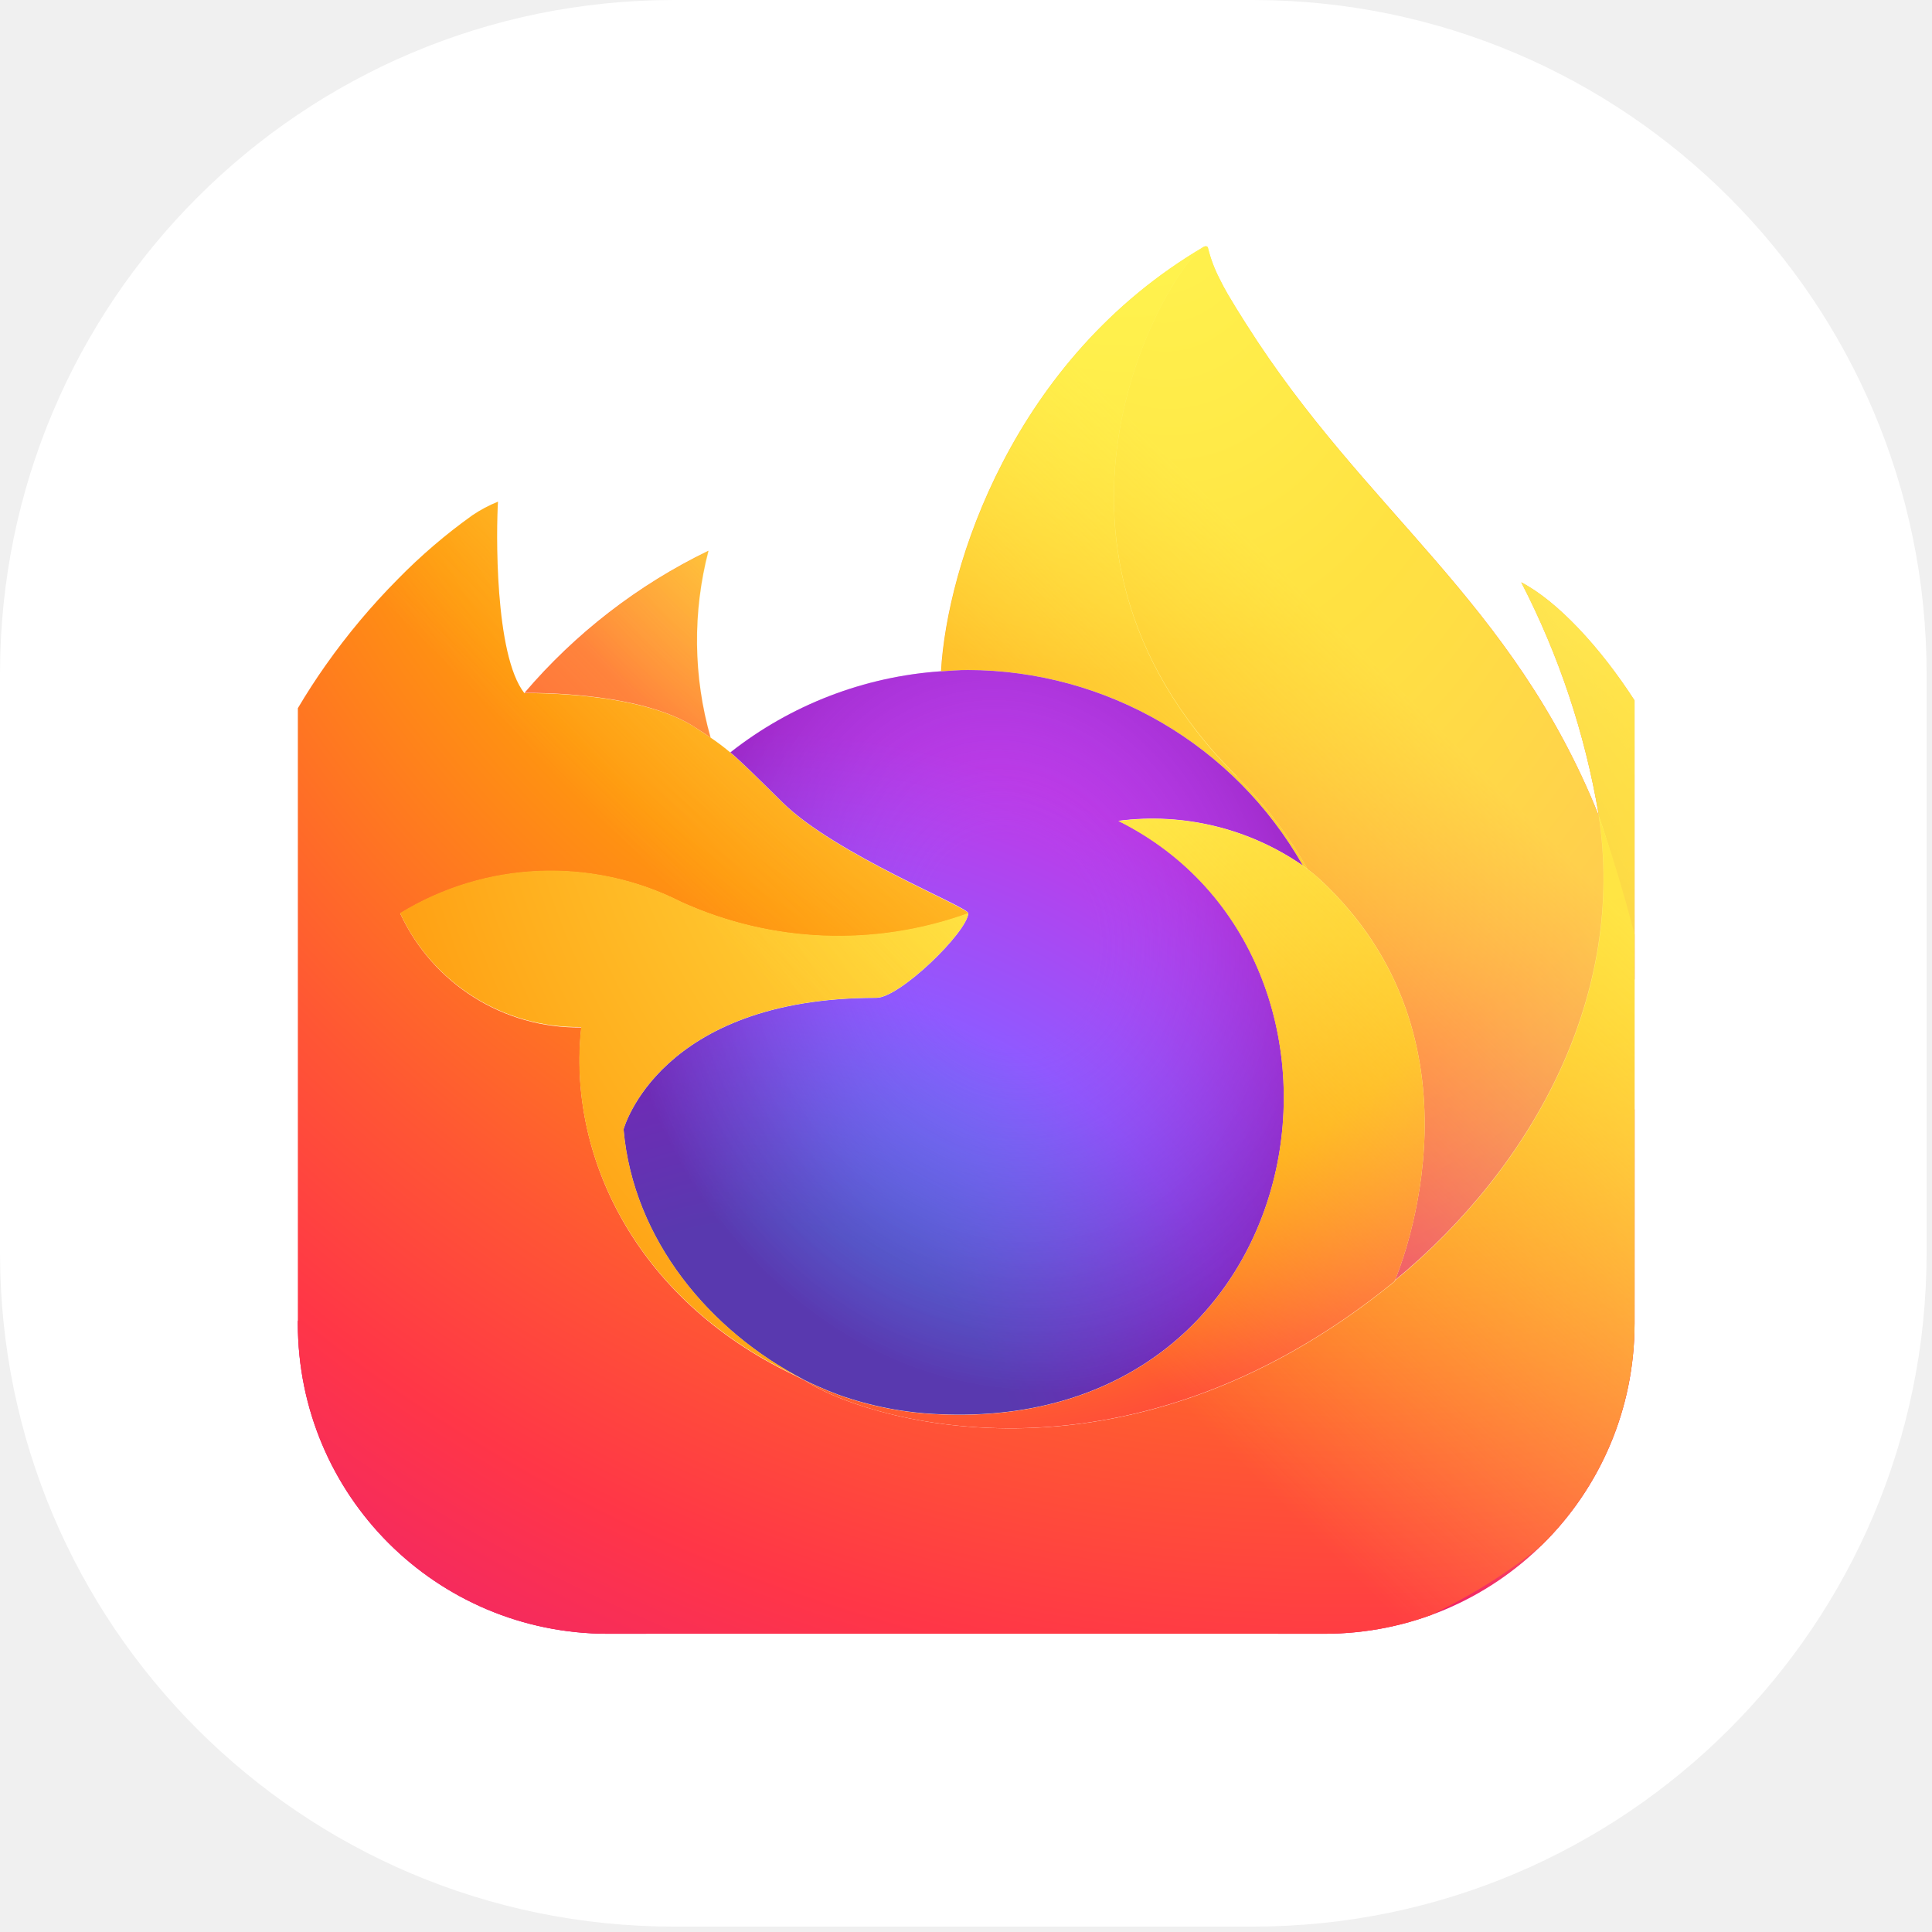
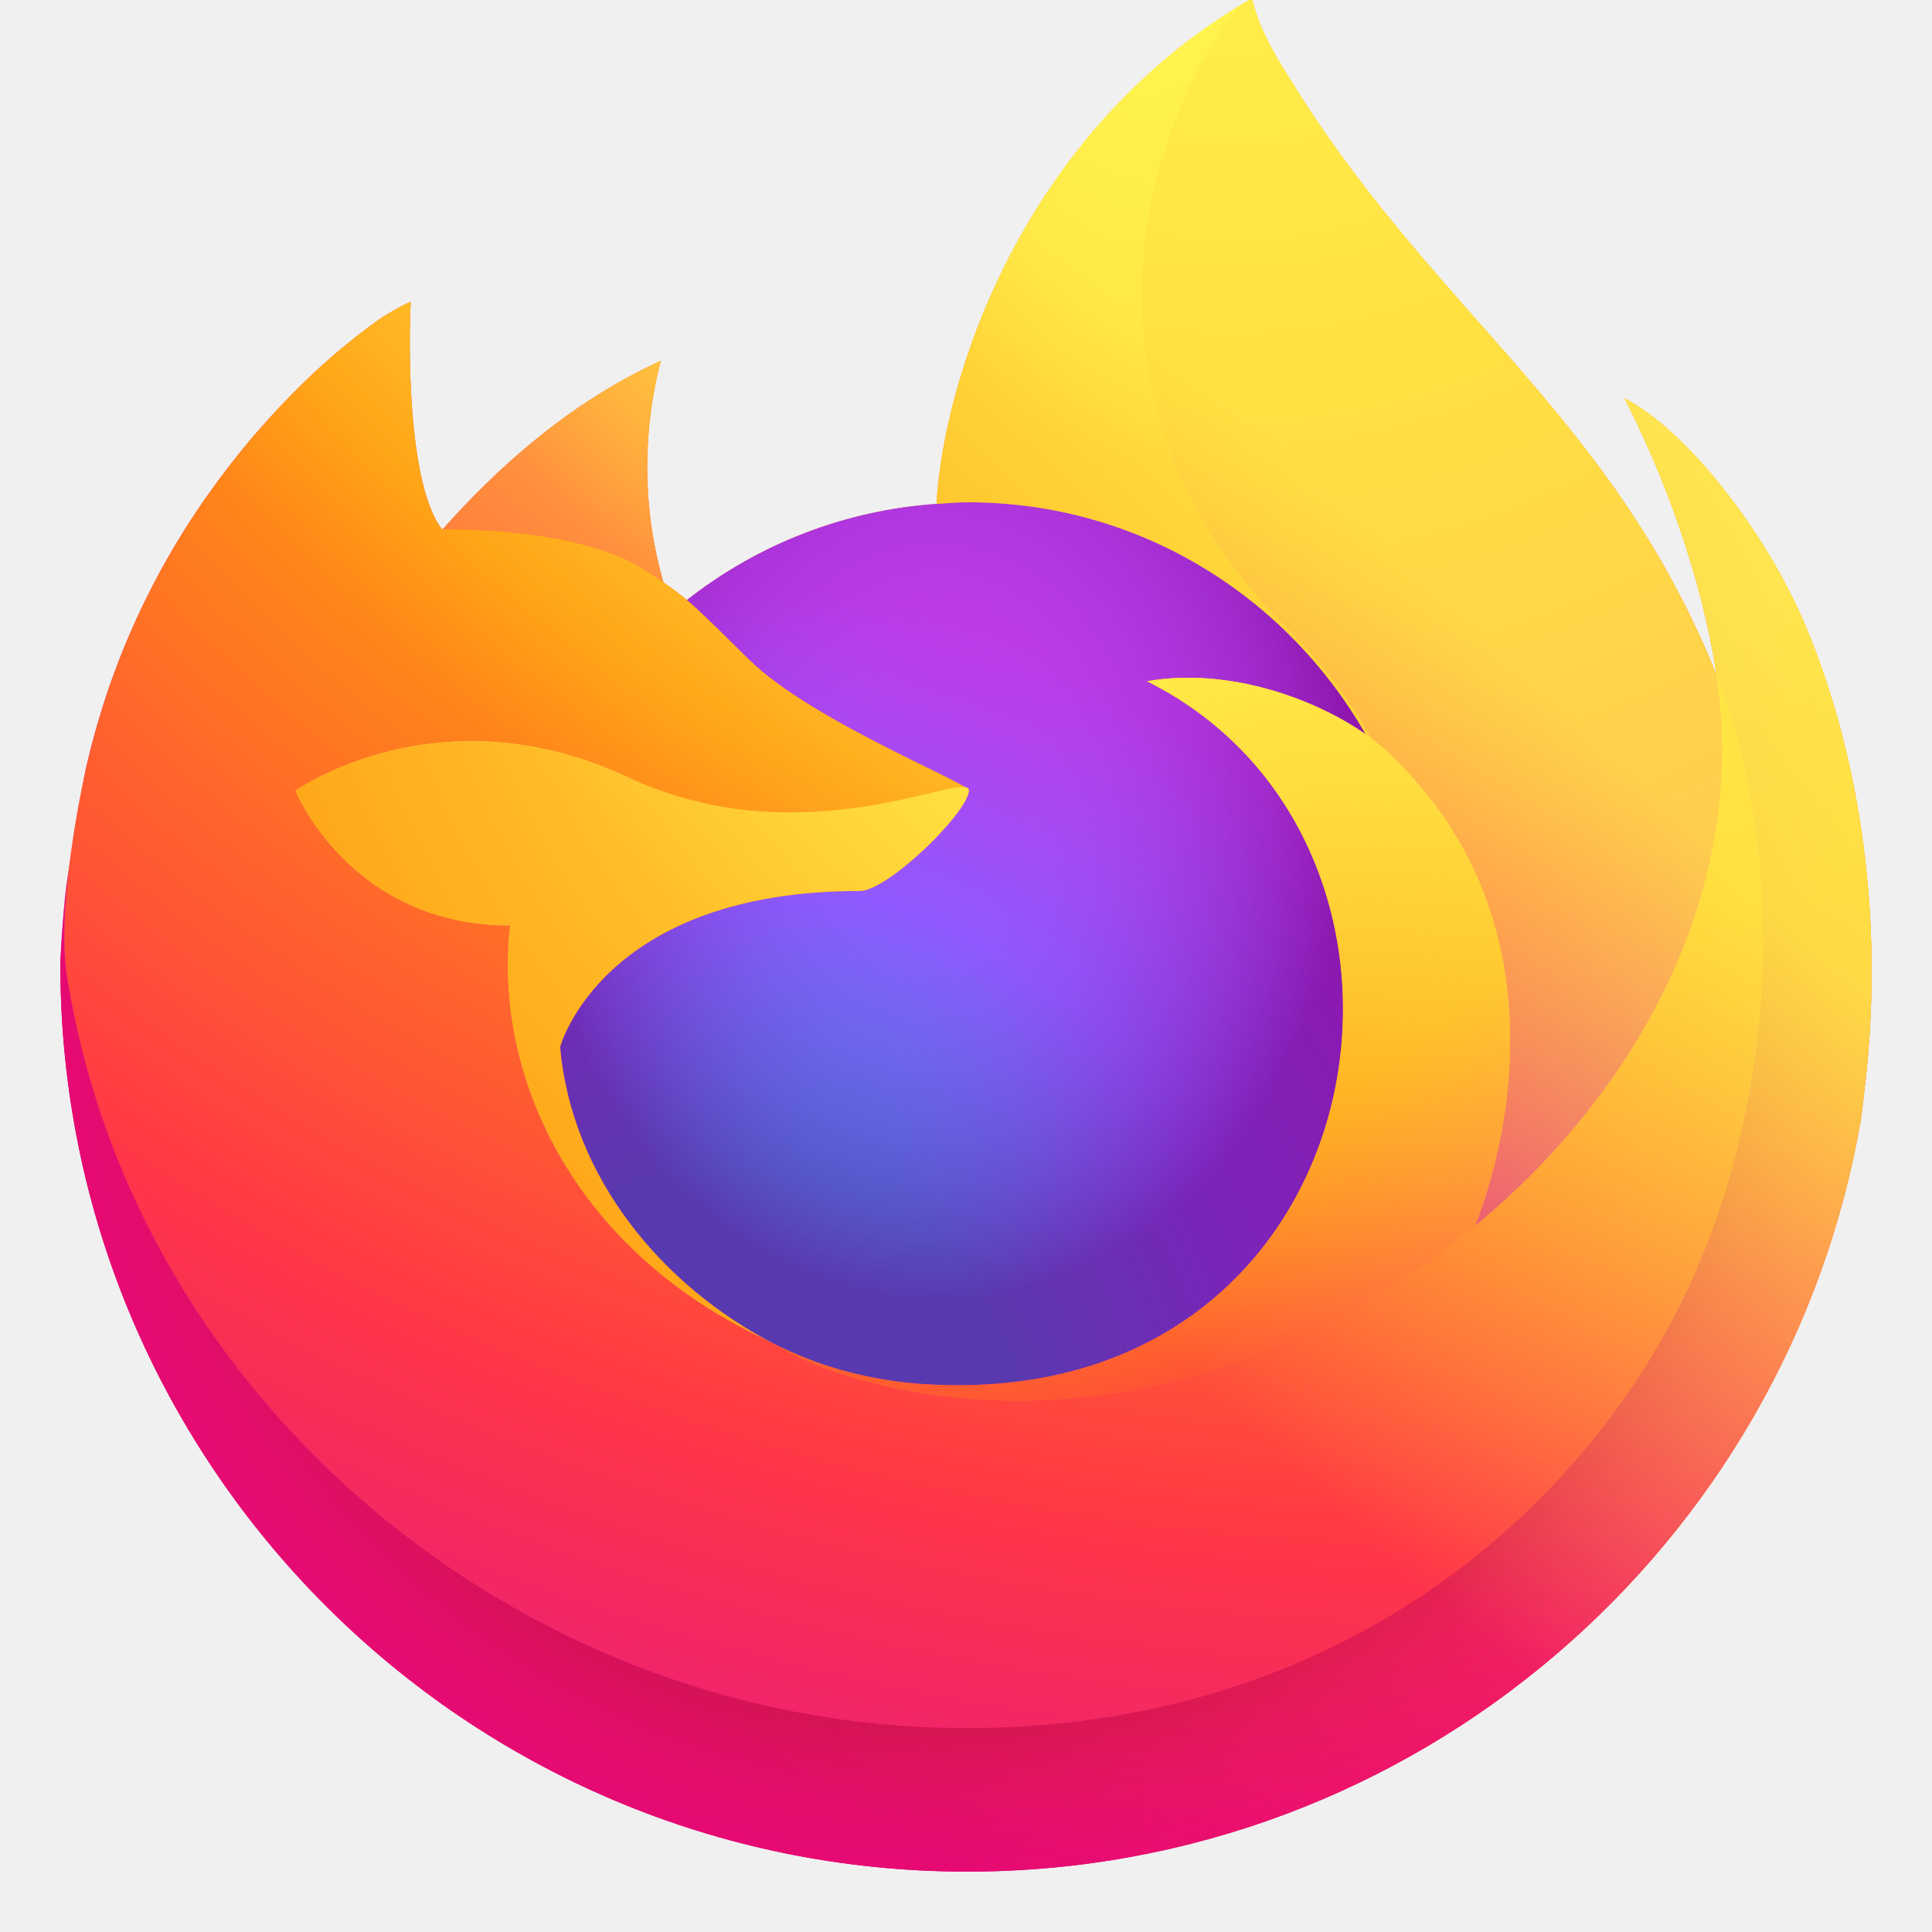
- <svg xmlns="http://www.w3.org/2000/svg" width="344" height="344" viewBox="0 0 344 344" fill="none">
-   <rect width="343.04" height="343.04" rx="120" fill="white" />
+ <svg xmlns="http://www.w3.org/2000/svg" width="512" height="512">
  <defs>
-     <linearGradient id="x" x1="70.01" x2="15.27" y1="12.06" y2="66.81" gradientTransform="matrix(.82662 0 0 .82662 -1.0686 1.8537)" gradientUnits="userSpaceOnUse">
-       <stop id="stop3" stop-color="#fff44f" stop-opacity=".8" offset=".167" />
-       <stop id="stop4" stop-color="#fff44f" stop-opacity=".634" offset=".266" />
-       <stop id="stop5" stop-color="#fff44f" stop-opacity=".217" offset=".489" />
-       <stop id="stop6" stop-color="#fff44f" stop-opacity="0" offset=".6" />
+     <radialGradient id="g" cx="210%" cy="-100%" r="290%">
+       <stop offset=".1" stop-color="#ffe226" />
+       <stop offset=".79" stop-color="#ff7139" />
+     </radialGradient>
+     <radialGradient id="c" cx="49%" cy="40%" r="128%" gradientTransform="matrix(.82 0 0 1 .088 0)">
+       <stop offset=".3" stop-color="#960e18" />
+       <stop offset=".35" stop-color="#b11927" stop-opacity=".74" />
+       <stop offset=".43" stop-color="#db293d" stop-opacity=".34" />
+       <stop offset=".5" stop-color="#f5334b" stop-opacity=".09" />
+       <stop offset=".53" stop-color="#ff3750" stop-opacity="0" />
+     </radialGradient>
+     <radialGradient id="d" cx="48%" cy="-12%" r="140%">
+       <stop offset=".13" stop-color="#fff44f" />
+       <stop offset=".53" stop-color="#ff980e" />
+     </radialGradient>
+     <radialGradient id="e" cx="22.76%" cy="110.11%" r="100%">
+       <stop offset=".35" stop-color="#3a8ee6" />
+       <stop offset=".67" stop-color="#9059ff" />
+       <stop offset="1" stop-color="#c139e6" />
+     </radialGradient>
+     <radialGradient id="f" cx="52%" cy="33%" r="59%" gradientTransform="scale(.9 1)">
+       <stop offset=".21" stop-color="#9059ff" stop-opacity="0" />
+       <stop offset=".97" stop-color="#6e008b" stop-opacity=".6" />
+     </radialGradient>
+     <radialGradient id="b" cx="87.4%" cy="-12.9%" r="128%" gradientTransform="matrix(.8 0 0 1 .178 .129)">
+       <stop offset=".13" stop-color="#ffbd4f" />
+       <stop offset=".28" stop-color="#ff980e" />
+       <stop offset=".47" stop-color="#ff3750" />
+       <stop offset=".78" stop-color="#eb0878" />
+       <stop offset=".86" stop-color="#e50080" />
+     </radialGradient>
+     <radialGradient id="h" cx="84%" cy="-41%" r="180%">
+       <stop offset=".11" stop-color="#fff44f" />
+       <stop offset=".46" stop-color="#ff980e" />
+       <stop offset=".72" stop-color="#ff3647" />
+       <stop offset=".9" stop-color="#e31587" />
+     </radialGradient>
+     <radialGradient id="i" cx="16.1%" cy="-18.6%" r="348.8%" gradientTransform="scale(1 .47) rotate(84 .279 -.297)">
+       <stop offset="0" stop-color="#fff44f" />
+       <stop offset=".3" stop-color="#ff980e" />
+       <stop offset=".57" stop-color="#ff3647" />
+       <stop offset=".74" stop-color="#e31587" />
+     </radialGradient>
+     <radialGradient id="j" cx="18.9%" cy="-42.5%" r="238.4%">
+       <stop offset=".14" stop-color="#fff44f" />
+       <stop offset=".48" stop-color="#ff980e" />
+       <stop offset=".66" stop-color="#ff3647" />
+       <stop offset=".9" stop-color="#e31587" />
+     </radialGradient>
+     <radialGradient id="k" cx="159.3%" cy="-44.72%" r="313.1%">
+       <stop offset=".09" stop-color="#fff44f" />
+       <stop offset=".63" stop-color="#ff980e" />
+     </radialGradient>
+     <linearGradient id="a" x1="87.25%" y1="15.5%" x2="9.4%" y2="93.1%">
+       <stop offset=".05" stop-color="#fff44f" />
+       <stop offset=".37" stop-color="#ff980e" />
+       <stop offset=".53" stop-color="#ff3647" />
+       <stop offset=".7" stop-color="#e31587" />
    </linearGradient>
-     <linearGradient id="h" x1="32.001" x2="32.001" y1="3.969" y2="23.078" gradientTransform="matrix(.99996 0 0 .99996 .00014277 .031142)" gradientUnits="userSpaceOnUse">
-       <stop id="stop17" stop-color="#c061cb" offset="0" />
-       <stop id="stop18" stop-color="#613583" offset="1" />
+     <linearGradient id="l" x1="80%" y1="14%" x2="18%" y2="84%">
+       <stop offset=".17" stop-color="#fff44f" stop-opacity=".8" />
+       <stop offset=".6" stop-color="#fff44f" stop-opacity="0" />
    </linearGradient>
-     <radialGradient id="n" cx="-7907" cy="-8515" r="80.8" gradientTransform="matrix(.82662 0 0 .82662 6591.5 7048)" gradientUnits="userSpaceOnUse">
-       <stop id="stop19" stop-color="#ffbd4f" offset=".129" />
-       <stop id="stop20" stop-color="#ffac31" offset=".186" />
-       <stop id="stop21" stop-color="#ff9d17" offset=".247" />
-       <stop id="stop22" stop-color="#ff980e" offset=".283" />
-       <stop id="stop23" stop-color="#ff563b" offset=".403" />
-       <stop id="stop24" stop-color="#ff3750" offset=".467" />
-       <stop id="stop25" stop-color="#f5156c" offset=".71" />
-       <stop id="stop26" stop-color="#eb0878" offset=".782" />
-       <stop id="stop27" stop-color="#e50080" offset=".86" />
-     </radialGradient>
-     <radialGradient id="o" cx="-7937" cy="-8482" r="80.8" gradientTransform="matrix(.82662 0 0 .82662 6591.5 7048)" gradientUnits="userSpaceOnUse">
-       <stop id="stop28" stop-color="#960e18" offset=".3" />
-       <stop id="stop29" stop-color="#b11927" stop-opacity=".74" offset=".351" />
-       <stop id="stop30" stop-color="#db293d" stop-opacity=".343" offset=".435" />
-       <stop id="stop31" stop-color="#f5334b" stop-opacity=".094" offset=".497" />
-       <stop id="stop32" stop-color="#ff3750" stop-opacity="0" offset=".53" />
-     </radialGradient>
-     <radialGradient id="p" cx="-7927" cy="-8533" r="58.53" gradientTransform="translate(7974 8524)" gradientUnits="userSpaceOnUse">
-       <stop id="stop33" stop-color="#fff44f" offset=".132" />
-       <stop id="stop34" stop-color="#ffdc3e" offset=".252" />
-       <stop id="stop35" stop-color="#ff9d12" offset=".506" />
-       <stop id="stop36" stop-color="#ff980e" offset=".526" />
-     </radialGradient>
-     <radialGradient id="q" cx="-7946" cy="-8461" r="38.47" gradientTransform="translate(7974 8524)" gradientUnits="userSpaceOnUse">
-       <stop id="stop37" stop-color="#3a8ee6" offset=".353" />
-       <stop id="stop38" stop-color="#5c79f0" offset=".472" />
-       <stop id="stop39" stop-color="#9059ff" offset=".669" />
-       <stop id="stop40" stop-color="#c139e6" offset="1" />
-     </radialGradient>
-     <radialGradient id="r" cx="-7936" cy="-8492" r="20.4" gradientTransform="matrix(.972 -.235 .275 1.138 10090 7834)" gradientUnits="userSpaceOnUse">
-       <stop id="stop41" stop-color="#9059ff" stop-opacity="0" offset=".206" />
-       <stop id="stop42" stop-color="#8c4ff3" stop-opacity=".064" offset=".278" />
-       <stop id="stop43" stop-color="#7716a8" stop-opacity=".45" offset=".747" />
-       <stop id="stop44" stop-color="#6e008b" stop-opacity=".6" offset=".975" />
-     </radialGradient>
-     <radialGradient id="s" cx="-7938" cy="-8518" r="27.68" gradientTransform="translate(7974 8524)" gradientUnits="userSpaceOnUse">
-       <stop id="stop45" stop-color="#ffe226" offset="0" />
-       <stop id="stop46" stop-color="#ffdb27" offset=".121" />
-       <stop id="stop47" stop-color="#ffc82a" offset=".295" />
-       <stop id="stop48" stop-color="#ffa930" offset=".502" />
-       <stop id="stop49" stop-color="#ff7e37" offset=".732" />
-       <stop id="stop50" stop-color="#ff7139" offset=".792" />
-     </radialGradient>
-     <radialGradient id="t" cx="-7916" cy="-8536" r="118.1" gradientTransform="matrix(.82662 0 0 .82662 6591.5 7048)" gradientUnits="userSpaceOnUse">
-       <stop id="stop51" stop-color="#fff44f" offset=".113" />
-       <stop id="stop52" stop-color="#ff980e" offset=".456" />
-       <stop id="stop53" stop-color="#ff5634" offset=".622" />
-       <stop id="stop54" stop-color="#ff3647" offset=".716" />
-       <stop id="stop55" stop-color="#e31587" offset=".904" />
-     </radialGradient>
-     <radialGradient id="u" cx="-7927" cy="-8523" r="86.5" gradientTransform="matrix(.105 .995 -.653 .069 -4685 8470)" gradientUnits="userSpaceOnUse">
-       <stop id="stop56" stop-color="#fff44f" offset="0" />
-       <stop id="stop57" stop-color="#ffe847" offset=".06" />
-       <stop id="stop58" stop-color="#ffc830" offset=".168" />
-       <stop id="stop59" stop-color="#ff980e" offset=".304" />
-       <stop id="stop60" stop-color="#ff8b16" offset=".356" />
-       <stop id="stop61" stop-color="#ff672a" offset=".455" />
-       <stop id="stop62" stop-color="#ff3647" offset=".57" />
-       <stop id="stop63" stop-color="#e31587" offset=".737" />
-     </radialGradient>
-     <radialGradient id="v" cx="-7938" cy="-8508" r="73.72" gradientTransform="translate(7974 8524)" gradientUnits="userSpaceOnUse">
-       <stop id="stop64" stop-color="#fff44f" offset=".137" />
-       <stop id="stop65" stop-color="#ff980e" offset=".48" />
-       <stop id="stop66" stop-color="#ff5634" offset=".592" />
-       <stop id="stop67" stop-color="#ff3647" offset=".655" />
-       <stop id="stop68" stop-color="#e31587" offset=".904" />
-     </radialGradient>
-     <radialGradient id="w" cx="-7919" cy="-8504" r="80.69" gradientTransform="translate(7974 8524)" gradientUnits="userSpaceOnUse">
-       <stop id="stop69" stop-color="#fff44f" offset=".094" />
-       <stop id="stop70" stop-color="#ffe141" offset=".231" />
-       <stop id="stop71" stop-color="#ffaf1e" offset=".509" />
-       <stop id="stop72" stop-color="#ff980e" offset=".626" />
-     </radialGradient>
  </defs>
-   <g transform="translate(36, 36) scale(4.25)">
-     <path id="path77" d="m55.261 15.926a33.288 33.288 0 0 1 3.244 9.721v0.031l0.006 0.034a29.014 29.014 0 0 1 1.498 6.866v-11.703c-1.432-2.223-3.234-4.166-4.748-4.949zm4.748 22.064a29.014 29.014 0 0 1-2.495 9.345c-2.233 4.79-6.392 9.653-12.438 12.641h1.93c7.203 0 13.002-5.799 13.002-13.002zm-56.002 8.859v0.125c0 7.203 5.799 13.002 13.002 13.002h1.596c-6.091-2.787-11.249-7.399-14.598-13.127z" fill="url(#n)" stroke-width=".827" />
-     <path id="path78" d="m55.261 15.926a33.288 33.288 0 0 1 3.244 9.721v0.031l0.006 0.034a29.014 29.014 0 0 1 1.498 6.866v-11.703c-1.432-2.223-3.234-4.166-4.748-4.949zm4.748 22.064a29.014 29.014 0 0 1-2.495 9.345c-2.233 4.79-6.392 9.653-12.438 12.641h1.93c7.203 0 13.002-5.799 13.002-13.002zm-56.002 8.859v0.125c0 7.203 5.799 13.002 13.002 13.002h1.596c-6.091-2.787-11.249-7.399-14.598-13.127z" fill="url(#o)" stroke-width=".827" />
-     <path id="path83" d="m12.392 12.548a5.727 5.727 0 0 0-1.07 0.568 23.327 23.327 0 0 0-3.131 2.682 27.973 27.973 0 0 0-3.007 3.585v-9.77e-4a27.055 27.055 0 0 0-1.176 1.817v25.775c0 7.203 5.799 13.002 13.002 13.002h29.998c1.574 0 3.082-0.277 4.476-0.785 1.742-0.843 3.3-1.822 4.638-2.927 2.402-2.357 3.888-5.643 3.888-9.29v-16.301c-0.462-1.777-0.976-3.446-1.492-4.926 1.116 7.405-2.655 14.573-8.545 19.433l-0.018 0.042c-11.498 9.366-22.501 5.649-24.724 4.133-0.155-0.074-0.311-0.152-0.466-0.232-6.703-3.204-9.473-9.308-8.878-14.548a8.227 8.227 0 0 1-7.589-4.774 12.085 12.085 0 0 1 11.779-0.473 15.954 15.954 0 0 0 12.027 0.473c-0.012-0.26-5.588-2.48-7.762-4.621-1.161-1.145-1.713-1.696-2.201-2.11a9.581 9.581 0 0 0-0.827-0.627c-0.19-0.13-0.404-0.27-0.661-0.439-2.337-1.519-6.984-1.436-7.138-1.432h-0.015c-1.27-1.609-1.18-6.916-1.108-8.025zm46.126 13.201c-0.002-0.014-0.004-0.028-0.006-0.042l-0.006-0.054c-4.68e-4 -6.98e-4 -9.15e-4 -0.001-0.001-0.002l-2.44e-4 -2.44e-4v-2.45e-4h-4.89e-4v2.45e-4h-2.44e-4c-4.03e-4 0.003 0.002 0.015 0.002 0.032v0.031c0.004 0.012 0.008 0.023 0.012 0.035z" fill="url(#t)" stroke-width=".827" />
-     <path id="path79" transform="matrix(.82662 0 0 .82662 .006 1.857)" d="m55.78 31.38c0.084 0.059 0.162 0.118 0.241 0.177a21.1 21.1 0 0 0-3.6-4.695c-12.05-12.05-3.157-26.12-1.658-26.84l0.015-0.022c-9.735 5.7-13.04 16.25-13.34 21.53 0.452-0.031 0.9-0.069 1.362-0.069a19.56 19.56 0 0 1 16.98 9.917z" fill="url(#p)" />
-     <path id="path80" transform="matrix(.82662 0 0 .82662 .006 1.857)" d="m38.82 33.79c-0.064 0.964-3.47 4.289-4.661 4.289-11.02 0-12.81 6.667-12.81 6.667 0.488 5.614 4.4 10.24 9.129 12.68 0.216 0.112 0.435 0.213 0.654 0.312q0.569 0.252 1.138 0.466a17.24 17.24 0 0 0 5.043 0.973c19.32 0.906 23.06-23.1 9.119-30.07a13.38 13.38 0 0 1 9.345 2.269 19.56 19.56 0 0 0-16.98-9.917c-0.46 0-0.91 0.038-1.362 0.069a19.39 19.39 0 0 0-10.67 4.111c0.591 0.5 1.258 1.168 2.663 2.553 2.63 2.591 9.375 5.275 9.39 5.59z" fill="url(#q)" />
-     <path id="path81" transform="matrix(.82662 0 0 .82662 .006 1.857)" d="m38.82 33.79c-0.064 0.964-3.47 4.289-4.661 4.289-11.02 0-12.81 6.667-12.81 6.667 0.488 5.614 4.4 10.24 9.129 12.68 0.216 0.112 0.435 0.213 0.654 0.312q0.569 0.252 1.138 0.466a17.24 17.24 0 0 0 5.043 0.973c19.32 0.906 23.06-23.1 9.119-30.07a13.38 13.38 0 0 1 9.345 2.269 19.56 19.56 0 0 0-16.98-9.917c-0.46 0-0.91 0.038-1.362 0.069a19.39 19.39 0 0 0-10.67 4.111c0.591 0.5 1.258 1.168 2.663 2.553 2.63 2.591 9.375 5.275 9.39 5.59z" fill="url(#r)" />
-     <path id="path82" transform="matrix(.82662 0 0 .82662 .006 1.857)" d="m24.96 24.36c0.314 0.2 0.573 0.374 0.8 0.531a17.97 17.97 0 0 1-0.109-9.473 28.7 28.7 0 0 0-9.329 7.21c0.189-5e-3 5.811-0.106 8.638 1.732z" fill="url(#s)" />
-     <path id="path84" transform="matrix(.82662 0 0 .82662 .006 1.857)" d="m52.42 26.86a21.1 21.1 0 0 1 3.6 4.7c0.213 0.161 0.412 0.321 0.581 0.476 8.787 8.1 4.183 19.55 3.84 20.36 7.138-5.881 11.7-14.58 10.33-23.56-4.384-10.93-11.82-15.34-17.88-24.93a47.099 47.099 0 0 1-0.913-1.484 12.24 12.24 0 0 1-0.427-0.8 7.053 7.053 0 0 1-0.578-1.535 0.1 0.1 0 0 0-0.088-0.1 0.138 0.138 0 0 0-0.073 0c-5e-3 0-0.013 9e-3 -0.019 0.011s-0.019 0.011-0.028 0.015c-1.499 0.711-10.39 14.79 1.66 26.83z" fill="url(#u)" />
-     <path id="path85" transform="matrix(.82662 0 0 .82662 .006 1.857)" d="m56.6 32.04a8.083 8.083 0 0 0-0.581-0.476c-0.079-0.059-0.157-0.118-0.241-0.177a13.38 13.38 0 0 0-9.345-2.269c13.94 6.97 10.2 30.97-9.119 30.07a17.24 17.24 0 0 1-5.043-0.973q-0.569-0.213-1.138-0.466c-0.219-0.1-0.438-0.2-0.654-0.312l0.027 0.017c2.694 1.839 16 6.332 29.91-5l0.022-0.05c0.347-0.81 4.951-12.26-3.84-20.36z" fill="url(#v)" />
-     <path id="path86" transform="matrix(.82662 0 0 .82662 .006 1.857)" d="m21.35 44.74s1.789-6.667 12.81-6.667c1.191 0 4.6-3.325 4.661-4.289a19.3 19.3 0 0 1-14.55-0.572 14.62 14.62 0 0 0-14.25 0.572 9.953 9.953 0 0 0 9.181 5.775c-0.718 6.337 2.632 13.72 10.74 17.6 0.181 0.087 0.351 0.181 0.537 0.264-4.733-2.445-8.641-7.069-9.129-12.68z" fill="url(#w)" />
-     <path id="path87" d="m42.043 1.858a0.114 0.114 0 0 0-0.03 0.004c-1.29e-4 0-6e-4 -1.41e-5 -7.33e-4 0-0.004 8.235e-4 -0.01 0.007-0.015 0.009-5e-3 0.002-0.016 0.009-0.023 0.012l0.012-0.021c-8.047 4.712-10.779 13.433-11.027 17.797 0.374-0.026 0.744-0.057 1.126-0.057a16.169 16.169 0 0 1 14.036 8.197 11.06 11.06 0 0 0-7.725-1.875c11.523 5.761 8.432 25.6-7.538 24.856a14.251 14.251 0 0 1-4.169-0.804c-0.314-0.117-0.627-0.246-0.941-0.385-0.181-0.083-0.362-0.165-0.541-0.258l0.022 0.014c-0.155-0.074-0.311-0.152-0.466-0.232 0.15 0.072 0.29 0.15 0.444 0.218-3.912-2.022-7.143-5.844-7.546-10.481 0 0 1.479-5.511 10.589-5.511 0.985 0 3.802-2.748 3.853-3.545-0.012-0.26-5.588-2.48-7.762-4.621-1.161-1.145-1.713-1.696-2.201-2.11a9.581 9.581 0 0 0-0.826-0.627 14.854 14.854 0 0 1-0.09-7.831 23.724 23.724 0 0 0-7.712 5.96h-0.015c-1.27-1.609-1.18-6.916-1.108-8.025a5.727 5.727 0 0 0-1.07 0.568 23.327 23.327 0 0 0-3.131 2.682 27.973 27.973 0 0 0-2.995 3.593v-7.32e-4a27.055 27.055 0 0 0-1.187 1.835v25.754c0 7.203 5.799 13.002 13.002 13.002h29.998c7.203 0 13.002-5.799 13.002-13.002v-26.1c-1.432-2.223-3.234-4.166-4.748-4.949a33.288 33.288 0 0 1 3.244 9.721l0.006 0.054c-3.622-9.027-9.762-12.672-14.78-20.599a38.933 38.933 0 0 1-0.755-1.227 10.118 10.118 0 0 1-0.353-0.661 5.83 5.83 0 0 1-0.478-1.269 0.083 0.083 0 0 0-0.073-0.083 0.114 0.114 0 0 0-0.03-0.004z" fill="url(#x)" stroke-width=".827" />
-   </g>
+   <path d="M478.711 166.353c-10.445-25.124-31.6-52.248-48.212-60.821 13.52 26.505 21.345 53.093 24.335 72.936 0 .039.015.136.047.4C427.706 111.135 381.627 83.823 344 24.355c-1.9-3.007-3.805-6.022-5.661-9.2a73.716 73.716 0 01-2.646-4.972A43.7 43.7 0 01332.1.677a.626.626 0 00-.546-.644.818.818 0 00-.451 0c-.034.012-.084.051-.12.065-.053.021-.12.069-.176.1.027-.036.083-.117.1-.136-60.37 35.356-80.85 100.761-82.732 133.484a120.249 120.249 0 00-66.142 25.488 71.355 71.355 0 00-6.225-4.7 111.338 111.338 0 01-.674-58.732c-24.688 11.241-43.89 29.01-57.85 44.7h-.111c-9.527-12.067-8.855-51.873-8.312-60.184-.114-.515-7.107 3.63-8.023 4.255a175.073 175.073 0 00-23.486 20.12 210.478 210.478 0 00-22.442 26.913c0 .012-.007.026-.011.038 0-.013.007-.026.011-.038a202.838 202.838 0 00-32.247 72.805c-.115.521-.212 1.061-.324 1.586-.452 2.116-2.08 12.7-2.365 15-.022.177-.032.347-.053.524a229.066 229.066 0 00-3.9 33.157c0 .41-.025.816-.025 1.227C16 388.418 123.6 496 256.324 496c118.865 0 217.56-86.288 236.882-199.63.407-3.076.733-6.168 1.092-9.271 4.777-41.21-.53-84.525-15.587-120.746zM201.716 354.447c1.124.537 2.18 1.124 3.334 1.639.048.033.114.07.163.1a126.191 126.191 0 01-3.497-1.739zm55.053-144.93zm198.131-30.59l-.032-.233c.012.085.027.174.04.259z" fill="url(#a)" />
+   <path d="M478.711 166.353c-10.445-25.124-31.6-52.248-48.212-60.821 13.52 26.505 21.345 53.093 24.335 72.936 0-.058.011.048.036.226.012.085.027.174.04.259 22.675 61.47 10.322 123.978-7.479 162.175-27.539 59.1-94.215 119.67-198.576 116.716C136.1 454.651 36.766 370.988 18.223 261.41c-3.379-17.28 0-26.054 1.7-40.084-2.071 10.816-2.86 13.94-3.9 33.157 0 .41-.025.816-.025 1.227C16 388.418 123.6 496 256.324 496c118.865 0 217.56-86.288 236.882-199.63.407-3.076.733-6.168 1.092-9.271 4.777-41.21-.53-84.525-15.587-120.746z" fill="url(#b)" />
+   <path d="M478.711 166.353c-10.445-25.124-31.6-52.248-48.212-60.821 13.52 26.505 21.345 53.093 24.335 72.936 0-.058.011.048.036.226.012.085.027.174.04.259 22.675 61.47 10.322 123.978-7.479 162.175-27.539 59.1-94.215 119.67-198.576 116.716C136.1 454.651 36.766 370.988 18.223 261.41c-3.379-17.28 0-26.054 1.7-40.084-2.071 10.816-2.86 13.94-3.9 33.157 0 .41-.025.816-.025 1.227C16 388.418 123.6 496 256.324 496c118.865 0 217.56-86.288 236.882-199.63.407-3.076.733-6.168 1.092-9.271 4.777-41.21-.53-84.525-15.587-120.746z" fill="url(#c)" />
+   <path d="M361.922 194.6c.524.368 1 .734 1.493 1.1a130.706 130.706 0 00-22.31-29.112C266.4 91.892 321.516 4.626 330.811.194c.027-.036.083-.117.1-.136-60.37 35.356-80.85 100.761-82.732 133.484 2.8-.194 5.592-.429 8.442-.429 45.051 0 84.289 24.77 105.301 61.487z" fill="url(#d)" />
+   <path d="M256.772 209.514c-.393 5.978-21.514 26.593-28.9 26.593-68.339 0-79.432 41.335-79.432 41.335 3.027 34.81 27.261 63.475 56.611 78.643 1.339.692 2.694 1.317 4.05 1.935a132.768 132.768 0 007.059 2.886 106.743 106.743 0 0031.271 6.031c119.78 5.618 142.986-143.194 56.545-186.408 22.137-3.85 45.115 5.053 57.947 14.067-21.012-36.714-60.25-61.484-105.3-61.484-2.85 0-5.641.235-8.442.429a120.249 120.249 0 00-66.142 25.488c3.664 3.1 7.8 7.244 16.514 15.828 16.302 16.067 58.13 32.705 58.219 34.657z" fill="url(#e)" />
+   <path d="M256.772 209.514c-.393 5.978-21.514 26.593-28.9 26.593-68.339 0-79.432 41.335-79.432 41.335 3.027 34.81 27.261 63.475 56.611 78.643 1.339.692 2.694 1.317 4.05 1.935a132.768 132.768 0 007.059 2.886 106.743 106.743 0 0031.271 6.031c119.78 5.618 142.986-143.194 56.545-186.408 22.137-3.85 45.115 5.053 57.947 14.067-21.012-36.714-60.25-61.484-105.3-61.484-2.85 0-5.641.235-8.442.429a120.249 120.249 0 00-66.142 25.488c3.664 3.1 7.8 7.244 16.514 15.828 16.302 16.067 58.13 32.705 58.219 34.657z" fill="url(#f)" />
+   <path d="M170.829 151.036a244.042 244.042 0 014.981 3.3 111.338 111.338 0 01-.674-58.732c-24.688 11.241-43.89 29.01-57.85 44.7 1.155-.033 36.014-.66 53.543 10.732z" fill="url(#g)" />
+   <path d="M18.223 261.41C36.766 370.988 136.1 454.651 248.855 457.844c104.361 2.954 171.037-57.62 198.576-116.716 17.8-38.2 30.154-100.7 7.479-162.175l-.008-.026-.032-.233c-.025-.178-.04-.284-.036-.226 0 .039.015.136.047.4 8.524 55.661-19.79 109.584-64.051 146.044l-.133.313c-86.245 70.223-168.774 42.368-185.484 30.966a144.108 144.108 0 01-3.5-1.743c-50.282-24.029-71.054-69.838-66.6-109.124-42.457 0-56.934-35.809-56.934-35.809s38.119-27.179 88.358-3.541c46.53 21.893 90.228 3.543 90.233 3.541-.089-1.952-41.917-18.59-58.223-34.656-8.713-8.584-12.85-12.723-16.514-15.828a71.355 71.355 0 00-6.225-4.7 282.929 282.929 0 00-4.981-3.3c-17.528-11.392-52.388-10.765-53.543-10.735h-.111c-9.527-12.067-8.855-51.873-8.312-60.184-.114-.515-7.107 3.63-8.023 4.255a175.073 175.073 0 00-23.486 20.12 210.478 210.478 0 00-22.442 26.919c0 .012-.007.026-.011.038 0-.013.007-.026.011-.038a202.838 202.838 0 00-32.247 72.805c-.115.521-8.65 37.842-4.44 57.199z" fill="url(#h)" />
+   <path d="M341.105 166.587a130.706 130.706 0 0122.31 29.112c1.323.994 2.559 1.985 3.608 2.952 54.482 50.2 25.936 121.2 23.807 126.26 44.261-36.46 72.575-90.383 64.051-146.044C427.706 111.135 381.627 83.823 344 24.355c-1.9-3.007-3.805-6.022-5.661-9.2a73.716 73.716 0 01-2.646-4.972A43.7 43.7 0 01332.1.677a.626.626 0 00-.546-.644.818.818 0 00-.451 0c-.034.012-.084.051-.12.065-.053.021-.12.069-.176.1-9.291 4.428-64.407 91.694 10.298 166.389z" fill="url(#i)" />
+   <path d="M367.023 198.651c-1.049-.967-2.285-1.958-3.608-2.952-.489-.368-.969-.734-1.493-1.1-12.832-9.014-35.81-17.917-57.947-14.067 86.441 43.214 63.235 192.026-56.545 186.408a106.743 106.743 0 01-31.271-6.031 134.51 134.51 0 01-7.059-2.886c-1.356-.618-2.711-1.243-4.05-1.935.048.033.114.07.163.1 16.71 11.4 99.239 39.257 185.484-30.966l.133-.313c2.129-5.054 30.675-76.057-23.807-126.258z" fill="url(#j)" />
+   <path d="M148.439 277.443s11.093-41.335 79.432-41.335c7.388 0 28.509-20.615 28.9-26.593s-43.7 18.352-90.233-3.541c-50.239-23.638-88.358 3.541-88.358 3.541s14.477 35.809 56.934 35.809c-4.453 39.286 16.319 85.1 66.6 109.124 1.124.537 2.18 1.124 3.334 1.639-29.348-15.169-53.582-43.834-56.609-78.644z" fill="url(#k)" />
+   <path d="M478.711 166.353c-10.445-25.124-31.6-52.248-48.212-60.821 13.52 26.505 21.345 53.093 24.335 72.936 0 .039.015.136.047.4C427.706 111.135 381.627 83.823 344 24.355c-1.9-3.007-3.805-6.022-5.661-9.2a73.716 73.716 0 01-2.646-4.972A43.7 43.7 0 01332.1.677a.626.626 0 00-.546-.644.818.818 0 00-.451 0c-.034.012-.084.051-.12.065-.053.021-.12.069-.176.1.027-.036.083-.117.1-.136-60.37 35.356-80.85 100.761-82.732 133.484 2.8-.194 5.592-.429 8.442-.429 45.053 0 84.291 24.77 105.3 61.484-12.832-9.014-35.81-17.917-57.947-14.067 86.441 43.214 63.235 192.026-56.545 186.408a106.743 106.743 0 01-31.271-6.031 134.51 134.51 0 01-7.059-2.886c-1.356-.618-2.711-1.243-4.05-1.935.048.033.114.07.163.1a144.108 144.108 0 01-3.5-1.743c1.124.537 2.18 1.124 3.334 1.639-29.35-15.168-53.584-43.833-56.611-78.643 0 0 11.093-41.335 79.432-41.335 7.388 0 28.509-20.615 28.9-26.593-.089-1.952-41.917-18.59-58.223-34.656-8.713-8.584-12.85-12.723-16.514-15.828a71.355 71.355 0 00-6.225-4.7 111.338 111.338 0 01-.674-58.732c-24.688 11.241-43.89 29.01-57.85 44.7h-.111c-9.527-12.067-8.855-51.873-8.312-60.184-.114-.515-7.107 3.63-8.023 4.255a175.073 175.073 0 00-23.486 20.12 210.478 210.478 0 00-22.435 26.916c0 .012-.007.026-.011.038 0-.013.007-.026.011-.038a202.838 202.838 0 00-32.247 72.805c-.115.521-.212 1.061-.324 1.586-.452 2.116-2.486 12.853-2.77 15.156-.022.177.021-.176 0 0a279.565 279.565 0 00-3.544 33.53c0 .41-.025.816-.025 1.227C16 388.418 123.6 496 256.324 496c118.865 0 217.56-86.288 236.882-199.63.407-3.076.733-6.168 1.092-9.271 4.777-41.21-.53-84.525-15.587-120.746zm-23.841 12.341c.012.085.027.174.04.259l-.008-.026-.032-.233z" fill="url(#l)" />
</svg>
